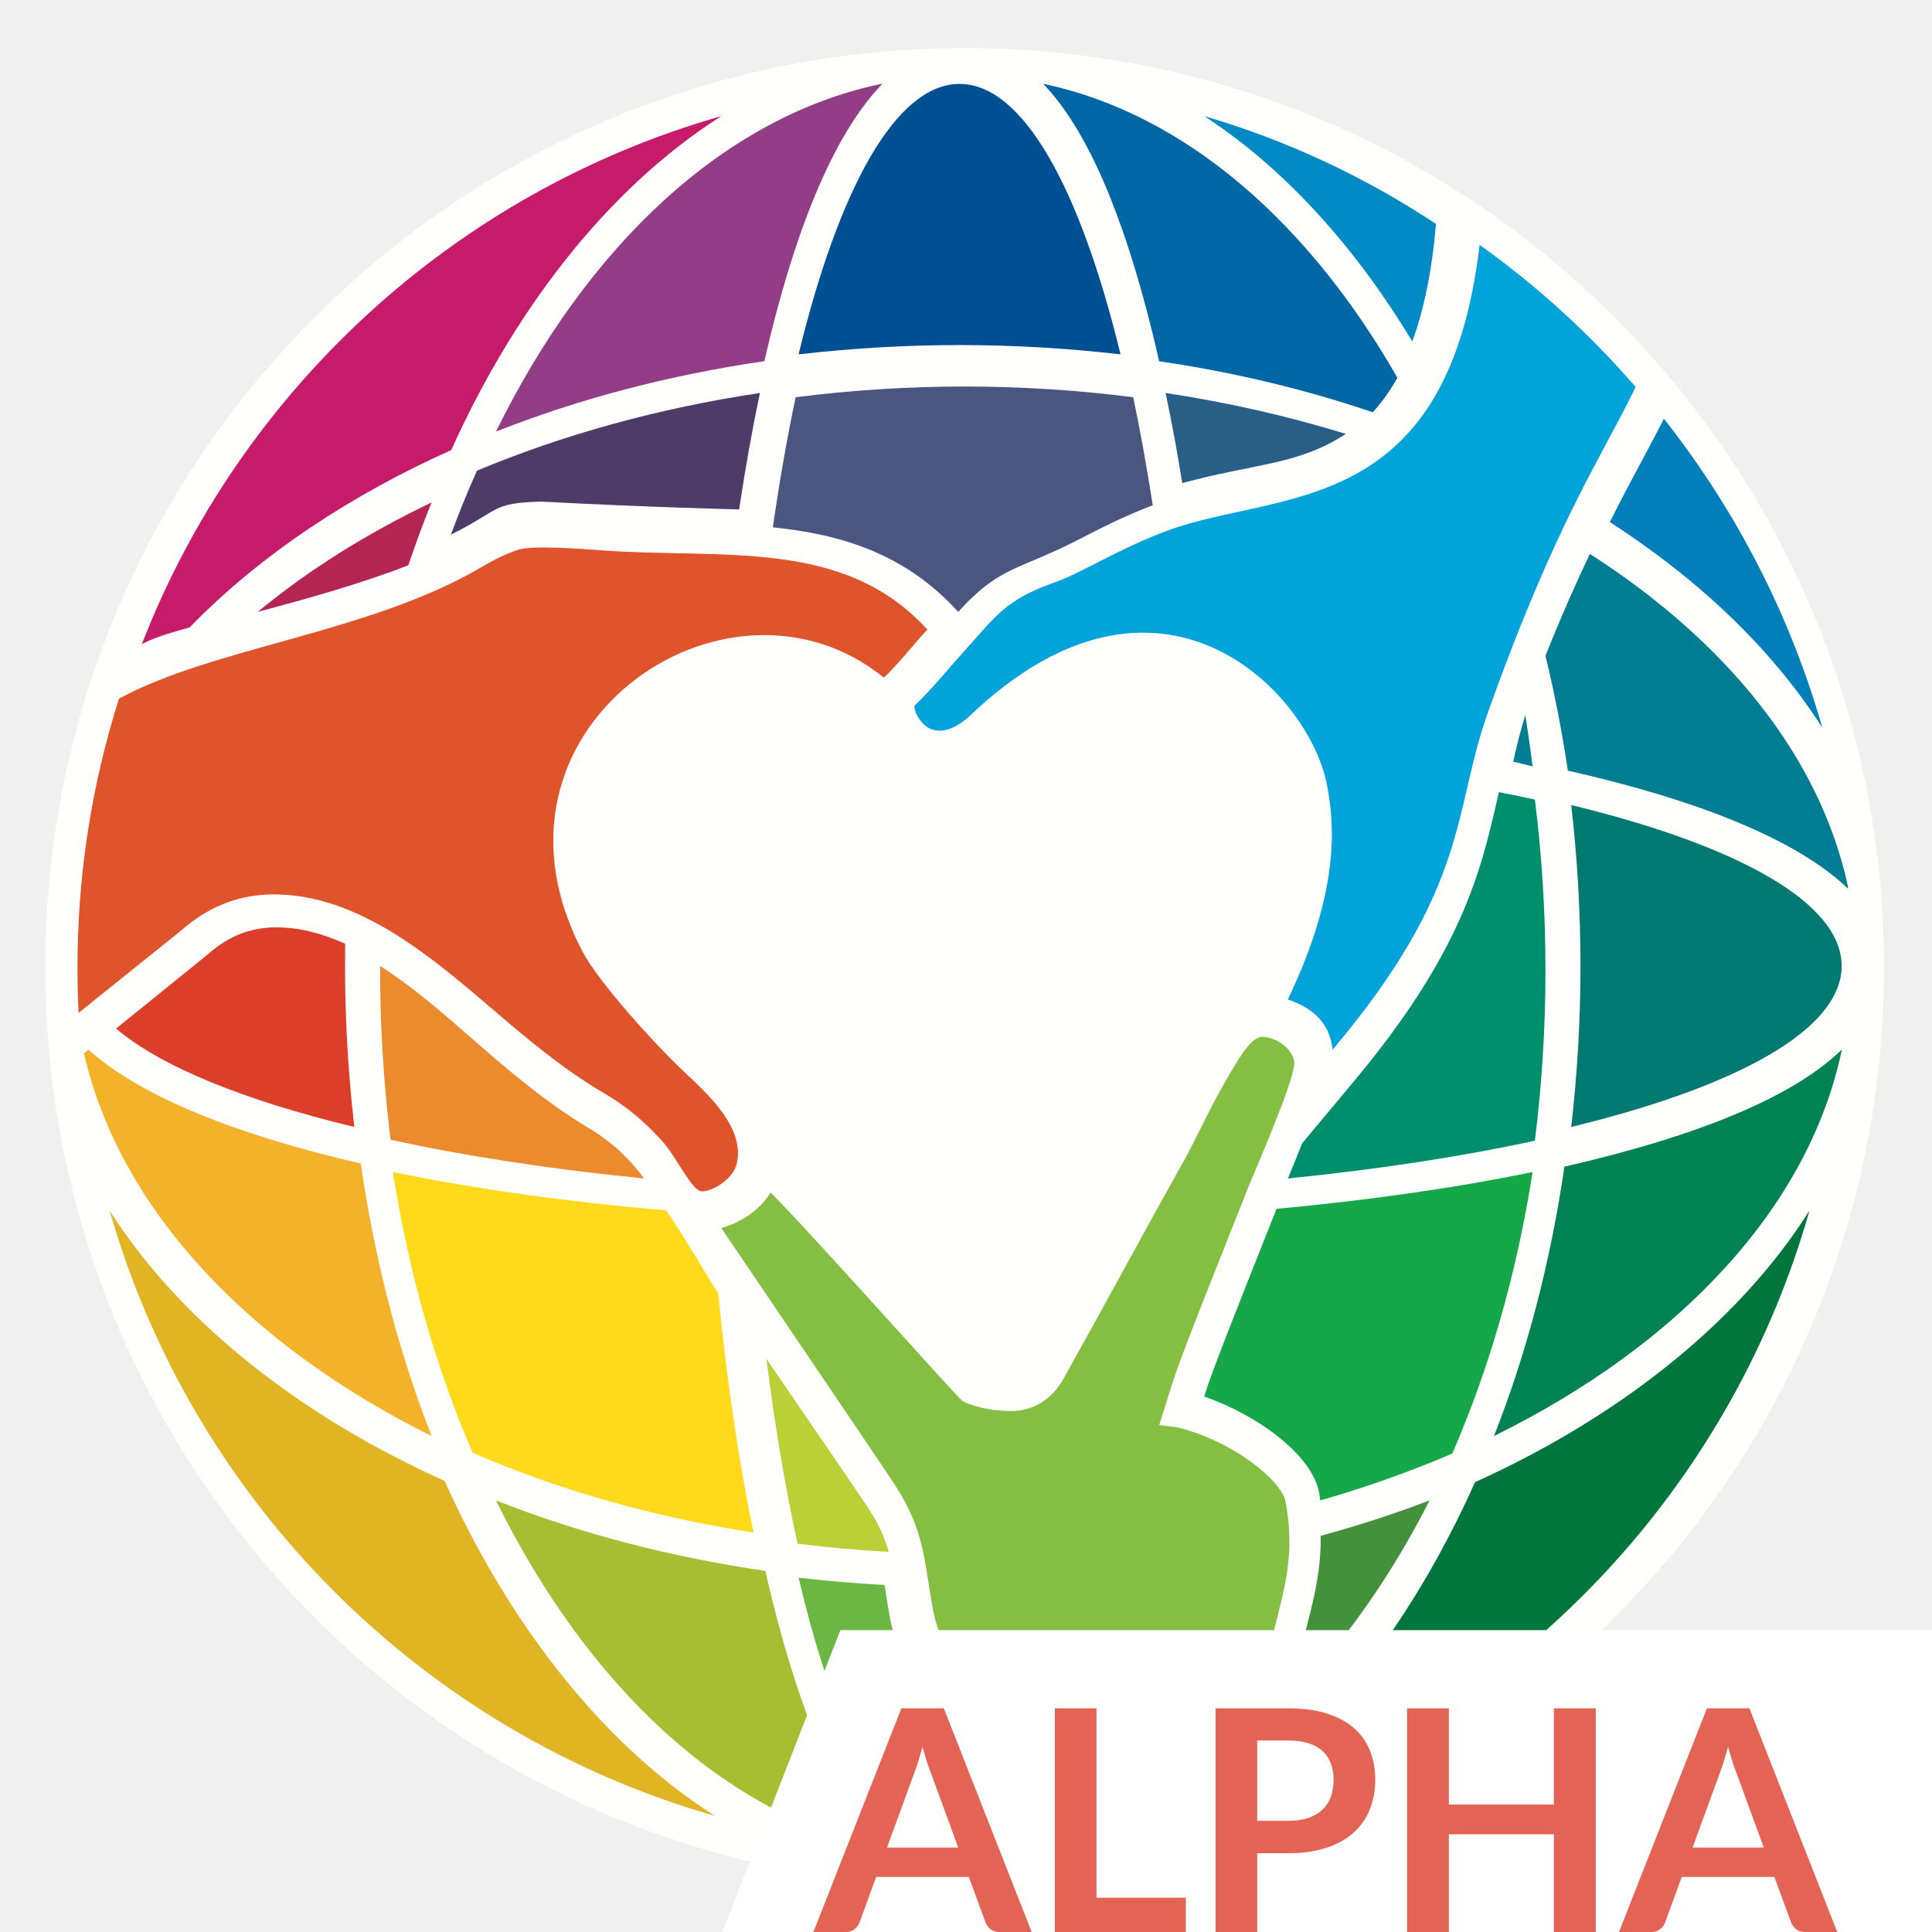
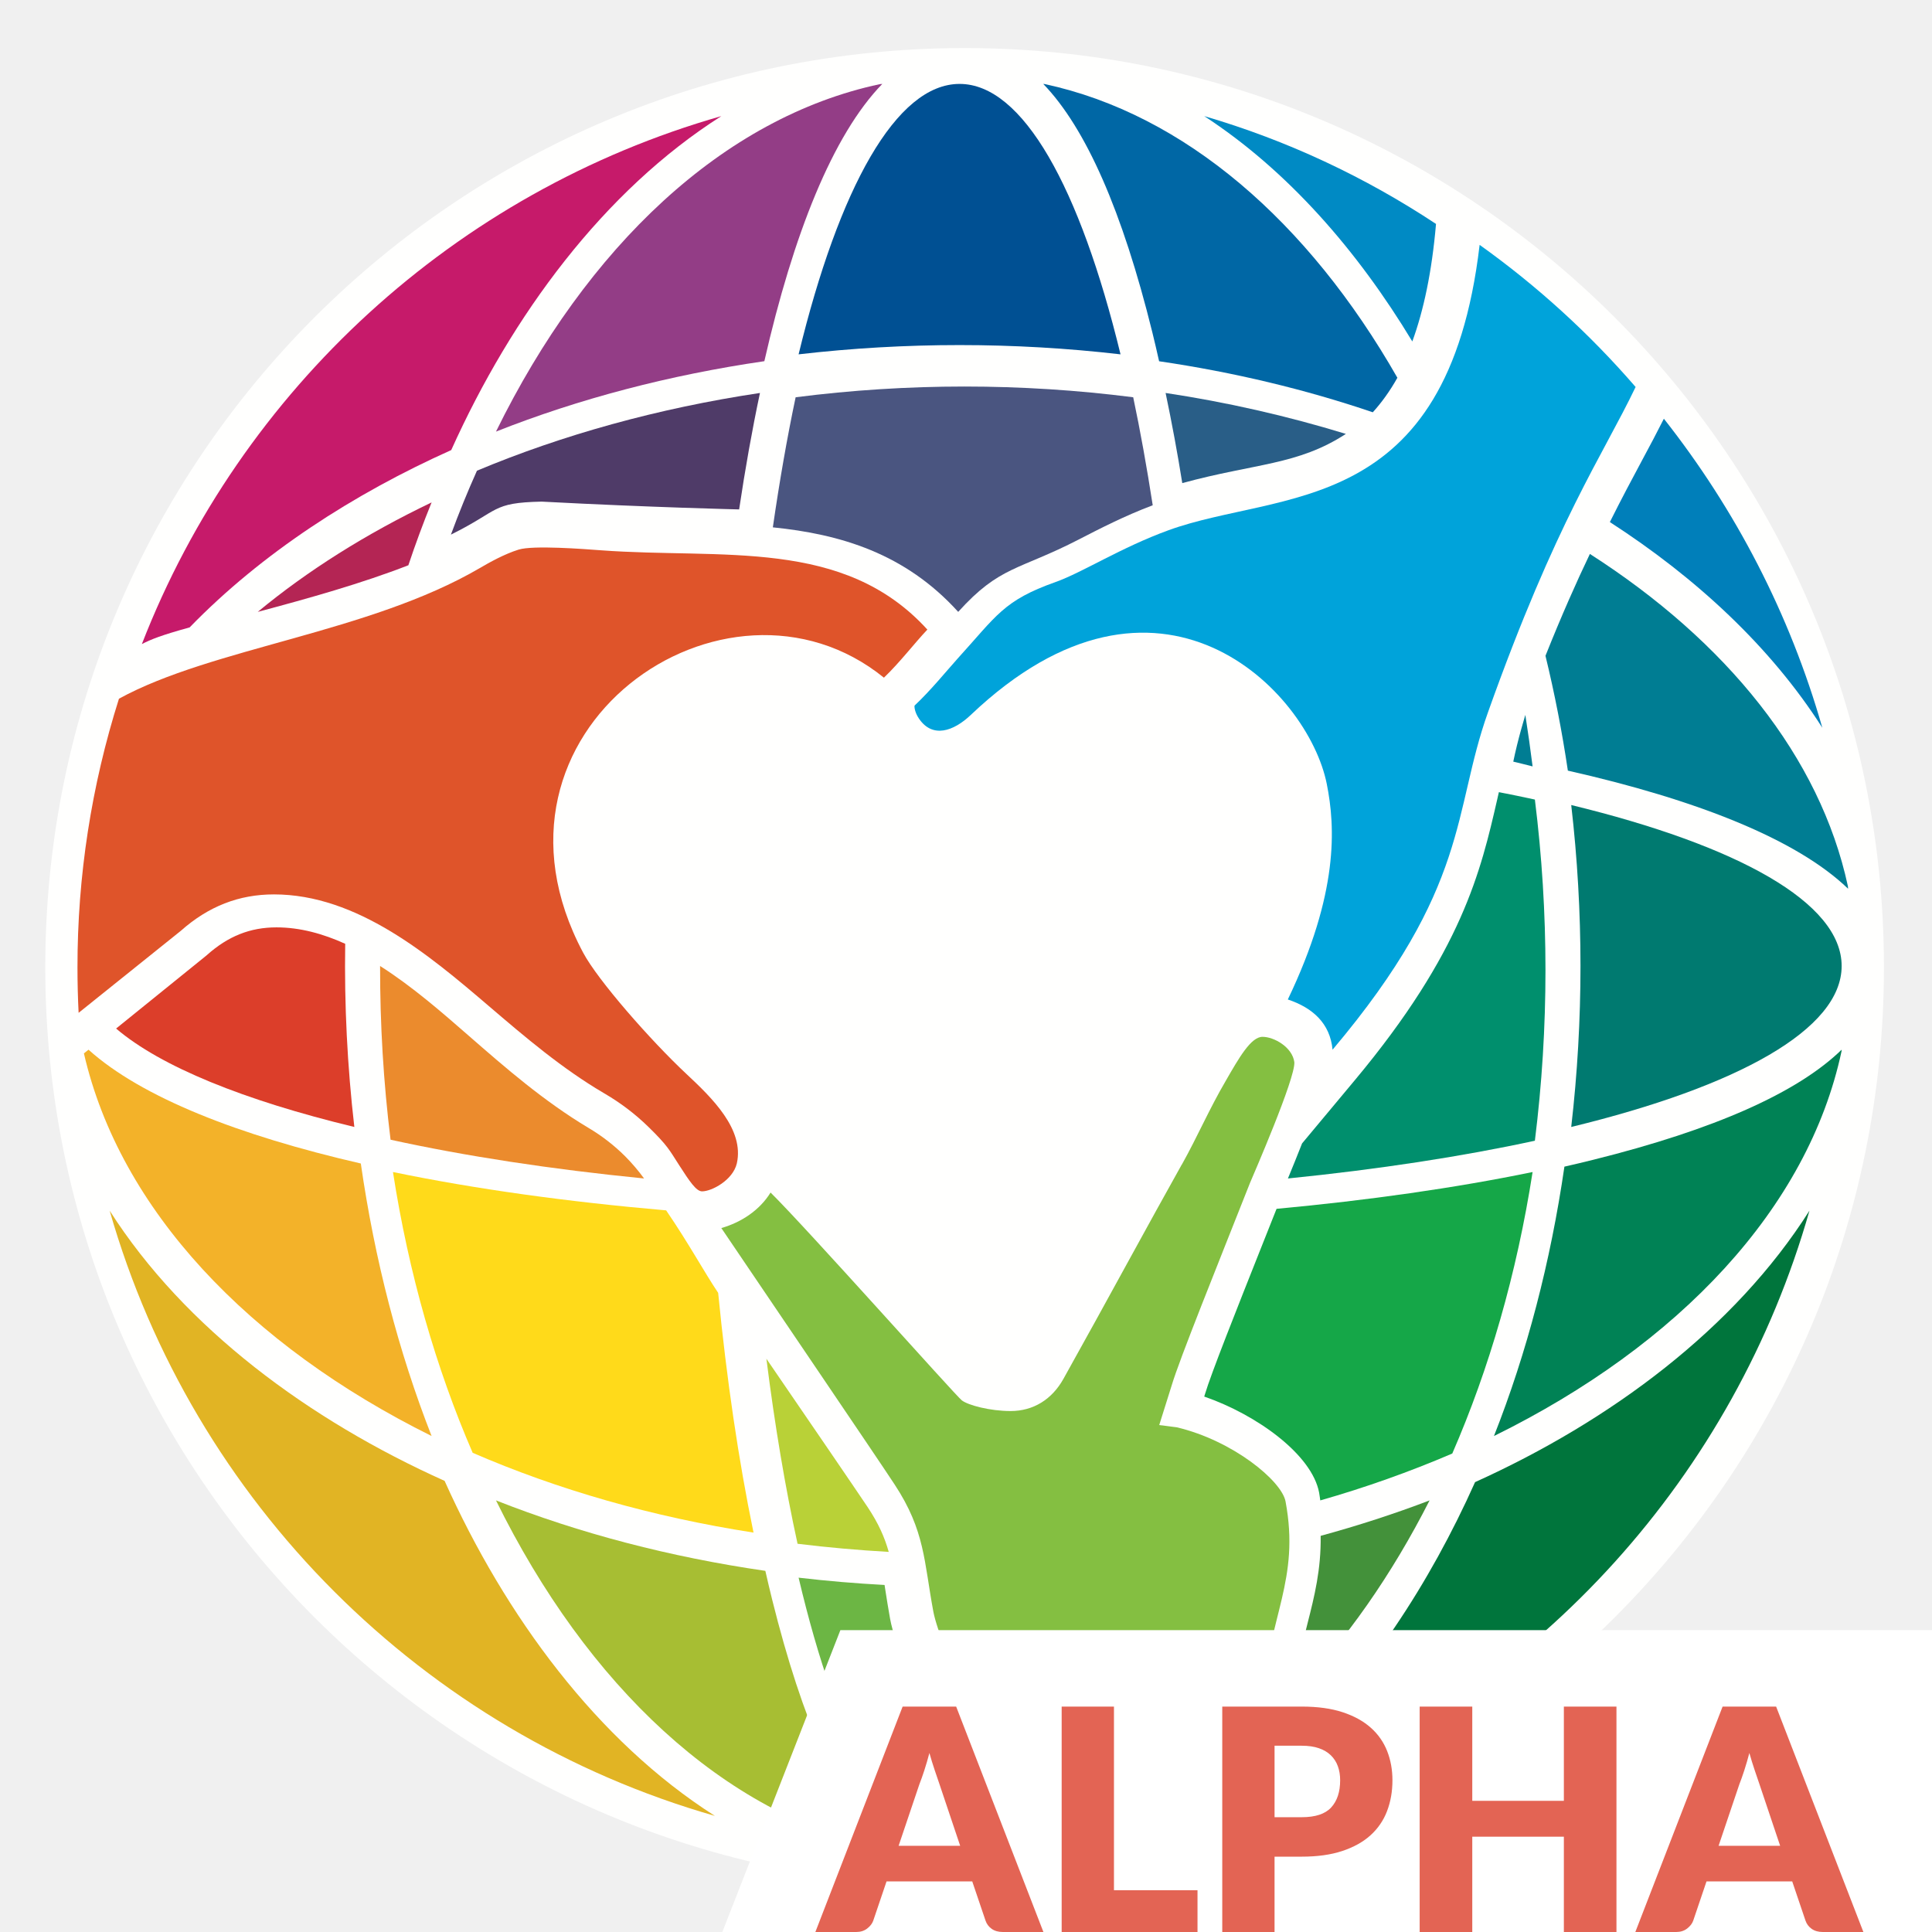
- <svg xmlns="http://www.w3.org/2000/svg" width="256px" height="256px" viewBox="0 0 256 256" version="1.1">
-   <defs />
-   <g id="Logo-Globe-Alpha" stroke="none" stroke-width="1" fill="none" fill-rule="evenodd">
-     <g id="HC-Globe/Color" transform="translate(6, 6)">
-       <path d="M243.632,122.184 C243.632,189.461 189.094,244 121.816,244 C54.539,244 0,189.461 0,122.184 C0,54.907 54.539,0.368 121.816,0.368 C189.094,0.368 243.632,54.907 243.632,122.184" id="Fill-1" fill="#FFFFFE" />
-       <path d="M172.336,51.494 C164.778,49.172 156.787,47.334 148.448,46.07 C149.259,49.886 149.989,53.887 150.658,58.014 C160.327,55.369 165.945,55.658 172.336,51.494" id="Fill-4" fill="#295E87" />
-       <path d="M194.517,94.919 C195.369,95.129 196.237,95.333 197.077,95.552 C196.792,93.251 196.462,90.98 196.114,88.727 C195.94,89.341 195.766,89.932 195.583,90.567 C195.165,92.041 194.823,93.483 194.517,94.919" id="Fill-5" fill="#007D93" />
-       <path d="M111.947,208.53 C111.693,207.139 111.501,205.871 111.31,204.672 C111.279,204.439 111.241,204.237 111.21,204.016 C107.426,203.811 103.627,203.498 99.818,203.049 C105.028,225.121 112.396,238.881 120.559,238.881 C121.618,238.881 122.672,238.643 123.706,238.183 C122.361,234.888 120.787,231.208 119.518,228.235 C115.217,218.196 112.563,211.858 111.947,208.53" id="Fill-6" fill="#6CB644" />
-       <path d="M59.72,51.189 C70.752,46.822 82.74,43.687 95.281,41.859 C99.115,25.061 104.333,11.885 110.909,5.119 C110.791,5.129 110.687,5.137 110.578,5.151 C89.841,9.574 71.754,26.674 59.72,51.189" id="Fill-7" fill="#933D86" />
-       <path d="M142.476,40.951 C137.107,18.878 129.541,5.119 121.148,5.119 C112.752,5.119 105.177,18.879 99.818,40.951 C114.135,39.315 128.175,39.315 142.476,40.951" id="Fill-8" fill="#005093" />
-       <path d="M120.967,75.077 C126.503,68.945 128.941,69.615 136.992,65.461 C139.686,64.073 143.012,62.356 146.741,60.952 C145.963,55.922 145.105,51.133 144.156,46.639 C129.363,44.741 114.199,44.744 99.425,46.639 C98.295,51.99 97.289,57.769 96.406,63.876 C105.335,64.781 113.927,67.305 120.967,75.077" id="Fill-9" fill="#4A5580" />
-       <path d="M95.552,174.042 C96.667,182.897 98.055,191.136 99.68,198.557 C103.68,199.05 107.71,199.403 111.762,199.636 C111.223,197.718 110.433,195.91 108.971,193.704 C107.209,191.075 101.053,182.073 95.552,174.042" id="Fill-10" fill="#B9D137" />
-       <path d="M132.427,5.139 C132.362,5.132 132.305,5.125 132.238,5.119 C137.896,10.991 142.722,21.982 146.687,38.022 C146.997,39.279 147.297,40.567 147.587,41.869 C157.443,43.313 166.94,45.587 175.903,48.629 C177.077,47.333 178.172,45.819 179.161,44.056 C167.353,23.38 150.956,9.12 132.427,5.139" id="Fill-11" fill="#0067A5" />
-       <path d="M201.749,96.112 C218.724,99.946 232.052,105.175 238.881,111.762 C238.874,111.647 238.86,111.535 238.854,111.419 C235.169,94.31 222.773,79.002 204.668,67.399 C202.875,71.145 200.928,75.528 198.783,80.897 C199.984,85.856 200.985,90.933 201.749,96.112" id="Fill-12" fill="#007D93" />
-       <path d="M238.028,121.999 C238.028,113.606 224.268,106.035 202.196,100.671 C203.832,114.984 203.829,129.029 202.196,143.329 C224.268,137.965 238.028,130.395 238.028,121.999" id="Fill-13" fill="#007A70" />
-       <path d="M173.53,137.12 L166.532,145.507 C166,146.857 165.38,148.405 164.657,150.154 C176.666,148.942 187.714,147.248 197.379,145.151 C199.253,130.197 199.25,114.884 197.379,99.946 C195.824,99.605 194.232,99.279 192.608,98.965 C192.533,99.275 192.46,99.587 192.396,99.902 C190.228,109.344 187.771,120.051 173.53,137.12" id="Fill-14" fill="#008F6D" />
-       <path d="M201.293,148.587 C199.46,161.181 196.333,173.209 191.958,184.28 C216.471,172.215 233.579,154.078 238.014,133.289 C238.016,133.222 238.023,133.156 238.028,133.091 C232.159,138.796 221.172,143.679 205.134,147.672 C203.883,147.988 202.593,148.288 201.293,148.587" id="Fill-15" fill="#008255" />
-       <path d="M165.51,218.406 C172.356,211.336 178.408,202.686 183.427,192.811 C178.775,194.592 173.945,196.15 168.994,197.507 C169.064,201.937 168.16,205.553 167.263,209.07 C166.548,211.897 165.809,214.821 165.51,218.406" id="Fill-16" fill="#43913A" />
-       <path d="M19.128,77.134 C28.653,67.32 40.849,59.437 53.791,53.637 C61.85,35.747 73.999,19.293 89.58,9.385 C54.339,19.44 25.918,45.585 12.797,79.343 C14.025,78.712 15.362,78.175 19.128,77.134" id="Fill-17" fill="#C61A6A" />
-       <path d="M153.679,178.691 L153.566,179.052 C160.513,181.453 167.842,186.726 168.791,191.786 C168.857,192.14 168.888,192.468 168.945,192.811 C175.063,191.06 180.906,188.977 186.434,186.602 C191.324,175.368 194.977,162.788 197.077,149.301 C186.834,151.408 175.367,153.042 163.15,154.176 L161.256,158.945 C157.896,167.402 154.424,176.147 153.679,178.691" id="Fill-18" fill="#15A748" />
-       <path d="M207.315,63.177 C218.682,70.519 228.612,79.669 235.469,90.434 C231.157,75.341 223.938,61.485 214.472,49.483 C213.58,51.259 212.638,53.025 211.643,54.879 C210.319,57.357 208.88,60.037 207.315,63.177" id="Fill-19" fill="#007FBA" />
-       <path d="M153.566,9.385 C164.586,16.563 173.85,27.165 181.139,39.245 C182.64,35.133 183.732,30.025 184.28,23.672 C174.888,17.461 164.57,12.6 153.566,9.385" id="Fill-20" fill="#008AC4" />
-       <path d="M52.913,190.225 C34.987,182.171 18.472,170.017 8.531,154.42 C19.591,193.089 50.061,223.56 88.727,234.615 C73.138,224.68 60.977,208.175 52.913,190.225" id="Fill-21" fill="#E1B424" />
-       <path d="M189.454,190.391 C183.459,203.796 175.223,216.37 165.016,226.039 C164.887,227.732 164.772,229.447 164.657,231.203 C198.007,217.859 223.793,189.502 233.762,154.42 C223.849,170.074 207.373,182.294 189.454,190.391" id="Fill-22" fill="#00753C" />
-       <path d="M51.189,60.573 C42.513,64.725 34.761,69.609 28.154,75.077 C34.929,73.275 41.948,71.298 48.11,68.901 C49.056,66.073 50.081,63.295 51.189,60.573" id="Fill-23" fill="#B42554" />
-       <path d="M65.768,60.467 C80.468,61.242 91.872,61.496 91.939,61.501 C92.741,56.129 93.659,50.959 94.699,46.07 C81.141,48.105 68.494,51.639 57.199,56.369 C55.967,59.113 54.818,61.94 53.748,64.839 C60.276,61.608 59.068,60.613 65.768,60.467" id="Fill-24" fill="#4F3B68" />
-       <path d="M71.981,143.454 C66.027,139.891 60.986,135.494 56.107,131.24 C52.57,128.149 48.607,124.693 44.364,122 C44.352,129.706 44.81,137.41 45.751,145.018 C55.642,147.188 66.991,148.93 79.343,150.154 C78.617,149.174 77.805,148.18 76.838,147.216 C75.396,145.776 73.81,144.549 71.981,143.454" id="Fill-25" fill="#EB8B2D" />
-       <path d="M51.189,184.28 C46.795,173.077 43.646,160.908 41.81,148.17 C25.59,144.44 12.746,139.398 5.729,133.091 L5.119,133.578 C9.871,154.236 26.912,172.241 51.189,184.28" id="Fill-26" fill="#F3B229" />
-       <path d="M82.268,154.38 C69.326,153.258 57.022,151.566 46.07,149.301 C48.155,162.757 51.779,175.303 56.631,186.505 C67.838,191.363 80.385,194.99 93.846,197.077 C91.852,187.441 90.282,176.728 89.161,165.311 C87.304,162.546 85.271,158.773 82.268,154.38" id="Fill-27" fill="#FFDA1A" />
-       <path d="M21.421,120.548 L21.244,120.696 L9.385,130.287 C15.282,135.32 26.316,139.799 40.951,143.329 C40.011,135.182 39.621,127.124 39.741,119.057 C36.797,117.721 33.746,116.881 30.639,116.881 C27.155,116.881 24.227,118.045 21.421,120.548" id="Fill-28" fill="#DC3E2A" />
-       <path d="M95.411,202.146 C82.819,200.32 70.792,197.182 59.72,192.811 C71.788,217.327 89.926,234.437 110.72,238.863 C110.776,238.87 110.842,238.877 110.909,238.881 C105.201,233.013 100.316,222.027 96.324,205.992 C96.01,204.735 95.71,203.448 95.411,202.146" id="Fill-29" fill="#A7BE33" />
-       <path d="M30.303,112.513 C41.313,112.513 50.859,120.541 58.786,127.32 C63.546,131.388 68.466,135.596 74.102,138.897 C76.466,140.281 78.357,141.793 79.911,143.311 C82.482,145.825 82.661,146.325 84.008,148.418 C85.382,150.553 86.26,151.86 87.026,151.86 C88.316,151.86 91.112,150.374 91.634,148.157 C92.647,143.646 88.352,139.482 84.977,136.326 C80.248,131.908 73.233,123.916 71.274,120.242 C55.568,90.754 90.207,66.842 111.123,83.796 C113.245,81.765 115.198,79.198 116.881,77.424 C105.77,65.217 89.731,68.112 73.597,66.913 C71.338,66.746 64.637,66.229 62.721,66.826 C60.804,67.423 58.8,68.554 57.58,69.27 C42.864,77.87 22.118,79.808 9.763,86.583 C6.198,97.814 4.266,109.773 4.266,122.189 C4.266,124.206 4.316,126.211 4.417,128.205 L17.953,117.343 C21.62,114.092 25.661,112.513 30.303,112.513" id="Fill-30" fill="#DF542A" />
-       <path d="M148.825,64.262 C142.515,66.563 137.433,69.853 133.87,71.123 C126.945,73.573 126.058,75.587 120.873,81.285 C119.356,82.976 117.349,85.458 115.186,87.493 C115.149,87.597 115.169,88.345 115.779,89.233 C117.56,91.853 120.338,90.919 122.648,88.72 C147.538,65.072 167.342,85.499 169.806,97.882 C170.951,103.62 171.394,112.338 164.644,126.436 C167.963,127.547 170.242,129.612 170.571,133.091 C188.834,111.455 186.448,101.6 191.164,88.387 C200.221,62.959 206.37,54.38 210.727,45.278 C204.623,38.213 197.678,31.887 190.058,26.448 C185.776,62.793 163.609,58.879 148.825,64.262" id="Fill-31" fill="#00A3DA" />
-       <path d="M161.339,219.083 C162.076,208.242 166.292,203.352 164.341,192.947 C163.83,190.234 157.405,184.895 149.926,183.125 L147.603,182.828 L149.252,177.578 C150.271,174.137 155.343,161.593 159.617,150.779 C160.081,149.673 165.662,136.858 165.507,134.747 C165.242,132.75 162.815,131.385 161.288,131.385 C159.756,131.385 158.167,134.179 156.464,137.137 C154.182,141.03 152.698,144.568 150.596,148.319 C150.594,148.317 150.592,148.315 150.588,148.312 C148.37,152.269 146.117,156.377 143.58,160.995 C141.016,165.683 138.193,170.813 134.912,176.703 C133.379,179.453 130.898,180.97 127.91,180.97 C125.177,180.97 122.285,180.2 121.447,179.555 C120.61,178.91 100.853,156.697 96.105,152.018 C94.659,154.366 92.215,155.97 89.58,156.725 C96.681,167.24 110.005,186.835 112.555,190.722 C116.576,196.843 116.427,200.873 117.673,207.548 C118.571,212.342 126.336,228.694 130.418,238.881 C140.84,238.131 150.898,236.033 160.391,232.762 C160.651,227.888 161.044,223.386 161.339,219.083" id="Fill-32" fill="#84BF41" />
-     </g>
-     <polygon id="Rectangle" fill="#FFFFFF" points="111.356 216 256 216 256 256 95.712 256" />
-     <text id="ALPHA" font-family="Lato-Black, Lato" font-size="41" font-weight="700" fill="#DC3E2A" fill-opacity="0.8">
-       <tspan x="108" y="256">ALPHA</tspan>
-     </text>
+ <svg xmlns="http://www.w3.org/2000/svg" width="256" height="256">
+   <g fill="none" fill-rule="evenodd">
+     <path d="M249.632 128.184C249.632 195.46 195.094 250 127.816 250 60.54 250 6 195.461 6 128.184S60.54 6.368 127.816 6.368c67.278 0 121.816 54.539 121.816 121.816" fill="#FFFFFE" />
+     <path d="M178.336 57.494a166.168 166.168 0 0 0-23.888-5.424 250.773 250.773 0 0 1 2.21 11.944c9.67-2.645 15.287-2.356 21.678-6.52" fill="#295E87" />
+     <path d="M200.517 100.919c.852.21 1.72.414 2.56.633a226.034 226.034 0 0 0-.963-6.825c-.174.614-.348 1.205-.531 1.84a66.947 66.947 0 0 0-1.066 4.352" fill="#007D93" />
+     <path d="M117.947 214.53c-.254-1.39-.446-2.659-.637-3.858-.031-.233-.07-.435-.1-.656a180.502 180.502 0 0 1-11.392-.967c5.21 22.072 12.578 35.832 20.74 35.832 1.06 0 2.114-.238 3.148-.698-1.345-3.295-2.919-6.975-4.188-9.948-4.3-10.039-6.955-16.377-7.57-19.705" fill="#6CB644" />
+     <path d="M65.72 57.189c11.032-4.367 23.02-7.502 35.56-9.33 3.835-16.798 9.053-29.974 15.63-36.74-.119.01-.223.018-.332.032-20.737 4.423-38.824 21.523-50.858 46.038" fill="#933D86" />
+     <path d="M148.476 46.951c-5.369-22.073-12.935-35.832-21.328-35.832-8.396 0-15.971 13.76-21.33 35.832a186.034 186.034 0 0 1 42.658 0" fill="#005093" />
+     <path d="M126.967 81.077c5.536-6.132 7.974-5.462 16.025-9.616 2.694-1.388 6.02-3.105 9.75-4.51-.78-5.03-1.637-9.818-2.586-14.312a176.583 176.583 0 0 0-44.73 0c-1.13 5.351-2.137 11.13-3.02 17.237 8.929.905 17.52 3.429 24.56 11.2" fill="#4A5580" />
+     <path d="M101.552 180.042c1.115 8.855 2.503 17.094 4.128 24.515 4 .493 8.03.846 12.082 1.08-.54-1.919-1.329-3.727-2.791-5.933-1.762-2.629-7.918-11.631-13.419-19.662" fill="#B9D137" />
+     <path d="M138.427 11.139c-.065-.007-.122-.014-.19-.02 5.659 5.872 10.485 16.863 14.45 32.903.31 1.257.61 2.545.9 3.847 9.856 1.444 19.353 3.718 28.316 6.76 1.174-1.296 2.269-2.81 3.258-4.573-11.808-20.676-28.205-34.936-46.734-38.917" fill="#0067A5" />
+     <path d="M207.749 102.112c16.975 3.834 30.303 9.063 37.132 15.65-.007-.115-.021-.227-.027-.343-3.685-17.109-16.08-32.417-34.186-44.02-1.793 3.746-3.74 8.129-5.885 13.498a169.865 169.865 0 0 1 2.966 15.215" fill="#007D93" />
+     <path d="M244.028 128c0-8.394-13.76-15.965-35.832-21.329a186.137 186.137 0 0 1 0 42.658c22.072-5.364 35.832-12.934 35.832-21.33" fill="#007A70" />
+     <path d="M179.53 143.12l-6.998 8.387a297.693 297.693 0 0 1-1.875 4.647c12.01-1.212 23.057-2.906 32.722-5.003a182.599 182.599 0 0 0 0-45.205 194.48 194.48 0 0 0-4.77-.981c-.076.31-.15.622-.213.937-2.168 9.442-4.625 20.149-18.866 37.218" fill="#008F6D" />
+     <path d="M207.293 154.587c-1.833 12.594-4.96 24.622-9.335 35.693 24.513-12.065 41.62-30.202 46.056-50.99.002-.068.009-.134.014-.2-5.869 5.706-16.856 10.589-32.894 14.582-1.251.316-2.541.616-3.841.915" fill="#008255" />
+     <path d="M171.51 224.406c6.846-7.07 12.898-15.72 17.917-25.595-4.652 1.781-9.482 3.34-14.433 4.696.07 4.43-.834 8.046-1.73 11.563-.716 2.827-1.455 5.75-1.754 9.336" fill="#43913A" />
+     <path d="M25.128 83.134c9.525-9.814 21.72-17.697 34.663-23.497C67.85 41.747 80 25.293 95.581 15.385c-35.242 10.055-63.663 36.2-76.784 69.958 1.228-.63 2.565-1.168 6.331-2.209" fill="#C61A6A" />
+     <path d="M159.68 184.69l-.114.362c6.947 2.4 14.276 7.674 15.225 12.734.066.354.097.682.154 1.025a146.135 146.135 0 0 0 17.489-6.21c4.89-11.233 8.543-23.813 10.643-37.3-10.243 2.107-21.71 3.741-33.927 4.875l-1.894 4.769c-3.36 8.457-6.832 17.202-7.577 19.746" fill="#15A748" />
+     <path d="M213.315 69.177c11.367 7.342 21.297 16.492 28.154 27.257-4.312-15.093-11.53-28.95-20.997-40.951a223.442 223.442 0 0 1-2.829 5.396c-1.324 2.478-2.763 5.158-4.328 8.298" fill="#007FBA" />
+     <path d="M159.566 15.385c11.02 7.178 20.284 17.78 27.573 29.86 1.5-4.112 2.593-9.22 3.14-15.573-9.39-6.211-19.71-11.072-30.713-14.287" fill="#008AC4" />
+     <path d="M58.913 196.225c-17.926-8.054-34.44-20.208-44.382-35.805 11.06 38.67 41.53 69.14 80.196 80.195-15.59-9.935-27.75-26.44-35.814-44.39" fill="#E1B424" />
+     <path d="M195.454 196.39c-5.995 13.406-14.231 25.98-24.438 35.649-.13 1.693-.244 3.408-.359 5.164 33.35-13.344 59.136-41.7 69.105-76.783-9.913 15.654-26.389 27.874-44.308 35.97" fill="#00753C" />
+     <path d="M57.189 66.573c-8.676 4.152-16.428 9.036-23.035 14.504 6.775-1.802 13.794-3.779 19.956-6.176a139.385 139.385 0 0 1 3.079-8.328" fill="#B42554" />
+     <path d="M71.768 66.467c14.7.775 26.104 1.03 26.171 1.034.802-5.372 1.72-10.542 2.76-15.431-13.558 2.035-26.205 5.57-37.5 10.3a133.844 133.844 0 0 0-3.45 8.47c6.527-3.232 5.32-4.227 12.02-4.373" fill="#4F3B68" />
+     <path d="M77.981 149.454c-5.954-3.563-10.995-7.96-15.874-12.214-3.537-3.09-7.5-6.547-11.743-9.24-.012 7.706.446 15.41 1.387 23.018 9.89 2.17 21.24 3.912 33.592 5.136a25.738 25.738 0 0 0-2.505-2.938 24.788 24.788 0 0 0-4.857-3.762" fill="#EB8B2D" />
+     <path d="M57.189 190.28c-4.394-11.203-7.543-23.372-9.379-36.11-16.22-3.73-29.064-8.772-36.081-15.08l-.61.488c4.752 20.658 21.793 38.663 46.07 50.702" fill="#F3B229" />
+     <path d="M88.268 160.38c-12.942-1.122-25.246-2.814-36.198-5.08 2.085 13.457 5.71 26.003 10.561 37.205 11.207 4.858 23.754 8.485 37.215 10.572-1.994-9.636-3.564-20.35-4.685-31.766-1.857-2.765-3.89-6.538-6.893-10.931" fill="#FFDA1A" />
+     <path d="M27.421 126.548l-.177.148-11.86 9.591c5.898 5.033 16.932 9.512 31.567 13.042a186.778 186.778 0 0 1-1.21-24.272c-2.944-1.336-5.995-2.176-9.102-2.176-3.484 0-6.412 1.164-9.218 3.667" fill="#DC3E2A" />
+     <path d="M101.411 208.146c-12.592-1.826-24.62-4.964-35.69-9.335 12.067 24.516 30.205 41.626 51 46.052.055.007.12.014.188.018-5.708-5.868-10.594-16.854-14.585-32.889a198.209 198.209 0 0 1-.913-3.846" fill="#A7BE33" />
+     <path d="M36.303 118.513c11.01 0 20.556 8.028 28.483 14.807 4.76 4.068 9.68 8.276 15.316 11.577a29.742 29.742 0 0 1 5.809 4.414c2.571 2.514 2.75 3.014 4.097 5.107 1.374 2.135 2.252 3.442 3.018 3.442 1.29 0 4.086-1.486 4.608-3.703 1.013-4.51-3.282-8.675-6.657-11.83-4.73-4.42-11.744-12.41-13.703-16.085-15.706-29.488 18.933-53.4 39.85-36.446 2.121-2.03 4.074-4.598 5.757-6.372-11.11-12.207-27.15-9.312-43.284-10.51-2.259-.168-8.96-.685-10.876-.088-1.917.597-3.921 1.728-5.141 2.444-14.716 8.6-35.462 10.538-47.817 17.313a117.494 117.494 0 0 0-5.497 35.606c0 2.017.05 4.022.151 6.016l13.536-10.862c3.667-3.251 7.708-4.83 12.35-4.83" fill="#DF542A" />
+     <path d="M154.825 70.262c-6.31 2.3-11.392 5.591-14.955 6.86-6.925 2.451-7.812 4.465-12.997 10.163-1.517 1.69-3.524 4.173-5.687 6.208-.037.104-.017.852.593 1.74 1.781 2.62 4.559 1.686 6.869-.513 24.89-23.648 44.694-3.22 47.158 9.162 1.145 5.738 1.588 14.456-5.162 28.554 3.319 1.111 5.598 3.176 5.927 6.655 18.263-21.636 15.877-31.491 20.593-44.704 9.057-25.428 15.206-34.007 19.563-43.11a117.692 117.692 0 0 0-20.669-18.83c-4.282 36.346-26.45 32.432-41.233 37.815" fill="#00A3DA" />
+     <path d="M167.339 225.083c.737-10.841 4.953-15.731 3.002-26.136-.51-2.713-6.936-8.052-14.415-9.822l-2.323-.297 1.65-5.25c1.018-3.441 6.09-15.985 10.364-26.8.464-1.105 6.045-13.92 5.89-16.031-.265-1.997-2.692-3.362-4.22-3.362-1.531 0-3.12 2.794-4.823 5.752-2.282 3.893-3.766 7.43-5.868 11.182l-.008-.007c-2.218 3.957-4.47 8.065-7.008 12.683a2247.141 2247.141 0 0 1-8.668 15.708c-1.533 2.75-4.014 4.267-7.002 4.267-2.733 0-5.625-.77-6.463-1.415-.837-.645-20.594-22.858-25.342-27.537-1.446 2.348-3.89 3.952-6.525 4.707 7.101 10.515 20.425 30.11 22.975 33.997 4.02 6.121 3.872 10.151 5.118 16.826.898 4.794 8.663 21.146 12.745 31.333a117.916 117.916 0 0 0 29.973-6.119c.26-4.874.653-9.376.948-13.68" fill="#84BF41" />
+     <path fill="#FFF" d="M111.356 216H256v40H95.712z" />
+     <path d="M138.258 256h-5.371c-.601 0-1.097-.14-1.486-.42a2.17 2.17 0 0 1-.81-1.077l-1.763-5.206h-11.357l-1.763 5.207c-.137.382-.403.727-.8 1.035-.396.307-.881.461-1.455.461h-5.412l11.562-29.869h7.093L138.258 256zm-19.188-11.418h8.159l-2.747-8.18c-.178-.52-.386-1.13-.625-1.835a46.649 46.649 0 0 1-.707-2.286 40.742 40.742 0 0 1-.677 2.317c-.232.71-.451 1.326-.656 1.845l-2.747 8.138zm28.536 5.883h11.07V256h-17.999v-29.869h6.929v24.334zm21.279-4.448V256h-6.929v-29.869h10.537c2.105 0 3.912.25 5.422.749 1.51.499 2.754 1.185 3.731 2.06a8.032 8.032 0 0 1 2.163 3.096c.465 1.189.697 2.473.697 3.853 0 1.49-.24 2.857-.718 4.1a8.227 8.227 0 0 1-2.193 3.198c-.984.889-2.231 1.582-3.741 2.081-1.51.5-3.297.749-5.361.749h-3.608zm0-5.228h3.608c1.804 0 3.102-.43 3.895-1.291.793-.862 1.189-2.064 1.189-3.608 0-.684-.102-1.306-.308-1.866a3.796 3.796 0 0 0-.932-1.445c-.417-.403-.943-.714-1.579-.933-.635-.219-1.39-.328-2.265-.328h-3.608v9.471zM214.19 256h-6.97v-12.628h-12.136V256h-6.97v-29.869h6.97v12.485h12.136v-12.485h6.97V256zm32.718 0h-5.371c-.601 0-1.097-.14-1.486-.42a2.17 2.17 0 0 1-.81-1.077l-1.763-5.206h-11.357l-1.763 5.207c-.137.382-.403.727-.8 1.035-.396.307-.881.461-1.455.461h-5.412l11.562-29.869h7.093L246.908 256zm-19.188-11.418h8.159l-2.747-8.18c-.178-.52-.386-1.13-.625-1.835a46.649 46.649 0 0 1-.708-2.286 40.742 40.742 0 0 1-.676 2.317c-.232.71-.451 1.326-.656 1.845l-2.747 8.138z" fill-opacity=".8" fill="#DC3E2A" />
  </g>
</svg>
